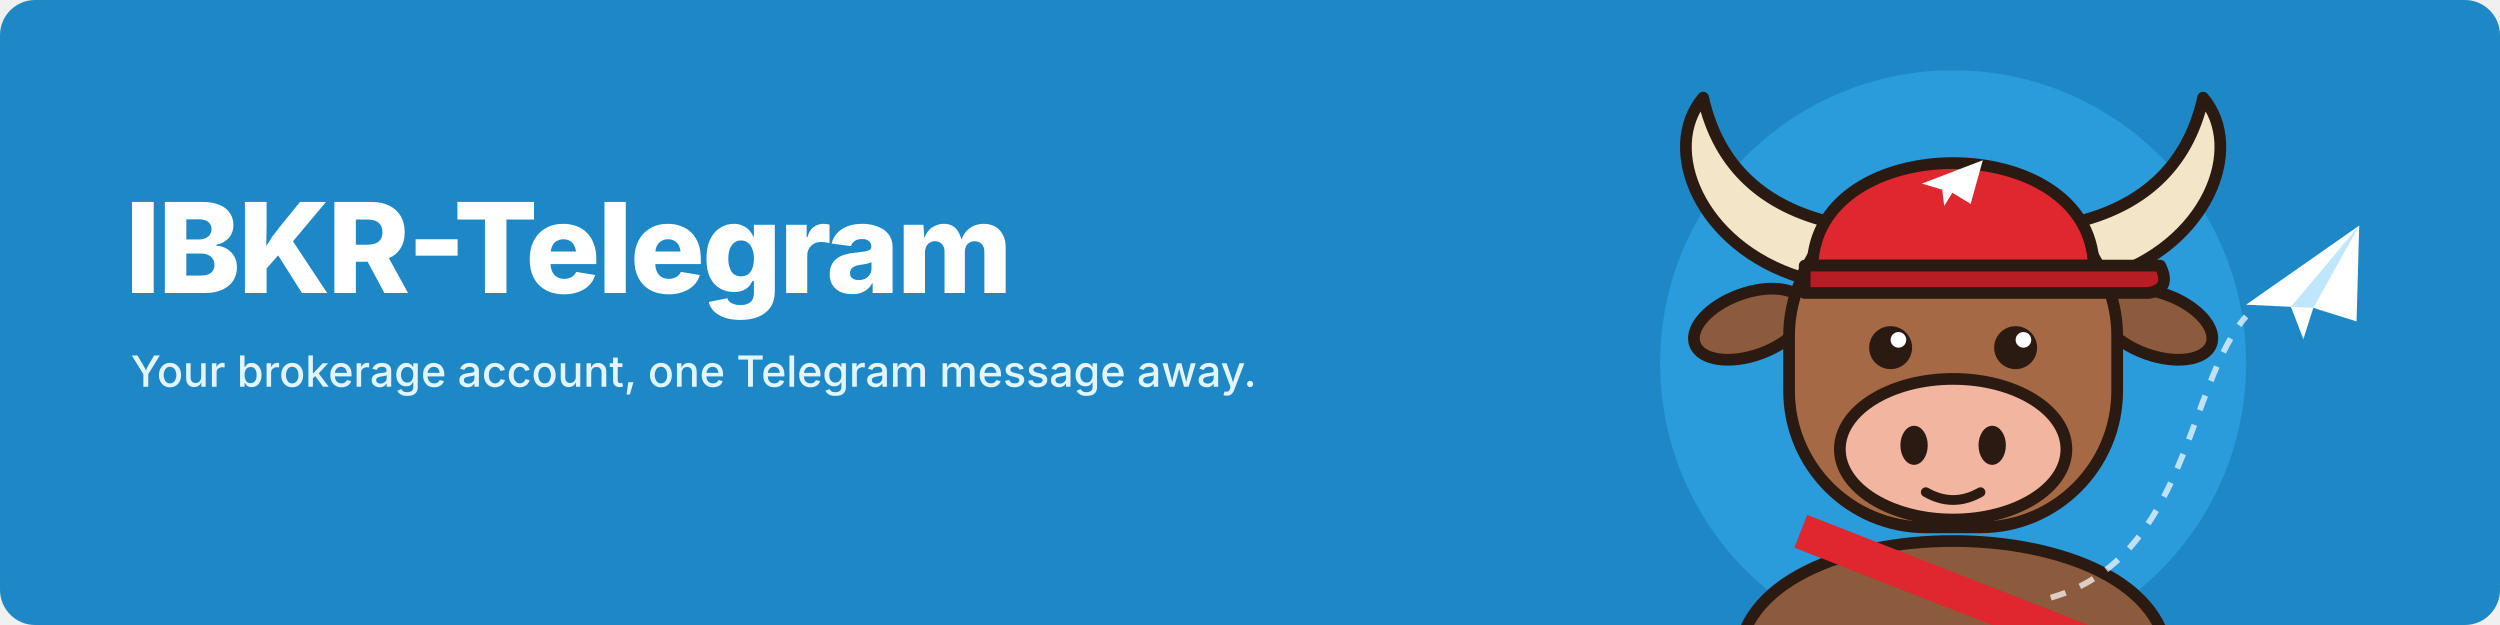
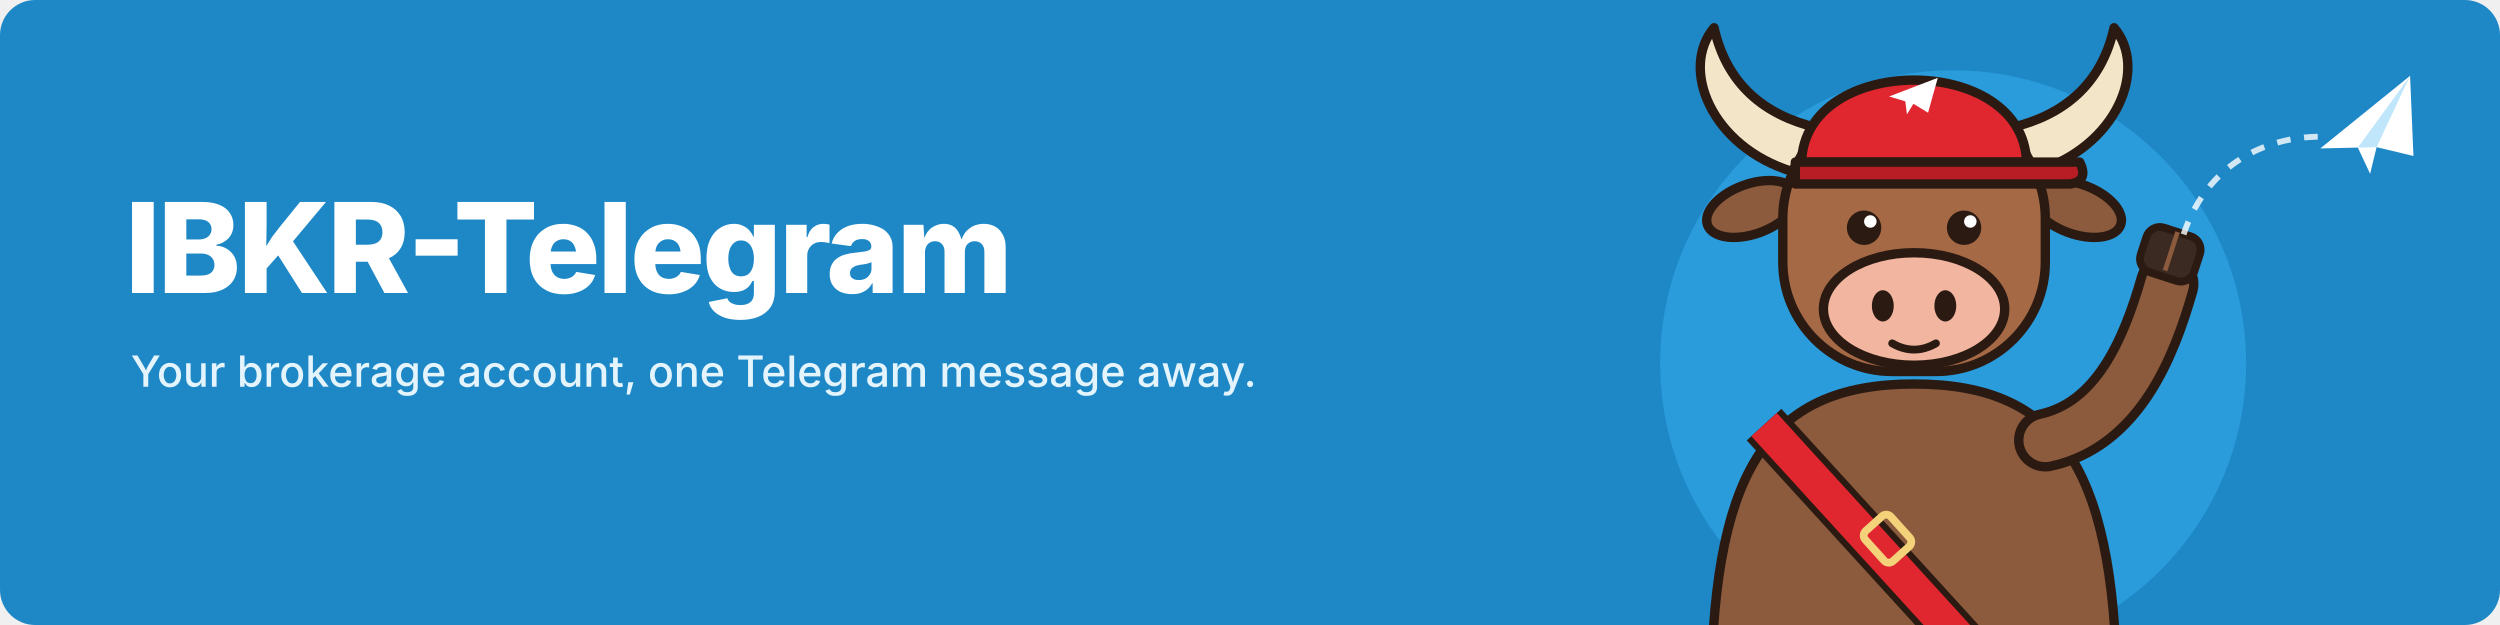
<svg xmlns="http://www.w3.org/2000/svg" viewBox="0 0 1280 320" width="1280" height="320" role="img" aria-label="IBKR-Telegram">
  <defs>
    <clipPath id="c">
      <rect width="1280" height="320" rx="18" />
    </clipPath>
  </defs>
  <g clip-path="url(#c)">
    <rect width="1280" height="320" fill="#1E88C7" />
    <circle cx="1000" cy="186" r="150" fill="#2A9BDB" />
-     <path d="M890 340C890 256 1110 256 1110 340Z" fill="#8C5A3C" stroke="#2B1A12" stroke-width="6" />
-     <path d="M922 272L1070 330" stroke="#E0262F" stroke-width="18" />
-     <path d="M922 142C870 126 850 76 872 50C880 86 904 106 938 114Z" fill="#F3E6C8" stroke="#2B1A12" stroke-width="6" stroke-linejoin="round" />
-     <path d="M1078 142C1130 126 1150 76 1128 50C1120 86 1096 106 1062 114Z" fill="#F3E6C8" stroke="#2B1A12" stroke-width="6" stroke-linejoin="round" />
-     <ellipse cx="896" cy="166" rx="30" ry="16" transform="rotate(-20 896 166)" fill="#8C5A3C" stroke="#2B1A12" stroke-width="6" />
-     <ellipse cx="1104" cy="166" rx="30" ry="16" transform="rotate(20 1104 166)" fill="#8C5A3C" stroke="#2B1A12" stroke-width="6" />
-     <rect x="916" y="102" width="168" height="168" rx="70" fill="#A56A45" stroke="#2B1A12" stroke-width="6" />
-     <path d="M928 136C930 66 1070 66 1072 136Z" fill="#E0262F" stroke="#2B1A12" stroke-width="6" stroke-linejoin="round" />
-     <path d="M924 136H1106Q1112 148 1100 150H924Z" fill="#B81C24" stroke="#2B1A12" stroke-width="6" stroke-linejoin="round" />
-     <g transform="translate(984 94) scale(.26)">
-       <path d="M0 0L120 -46L96 40L60 18L44 44L40 12Z" fill="#fff" />
+     <g transform="translate(980 123) scale(.8)">
+       <path d="M-130 300C-130 150 -96 92 0 92C96 92 130 150 130 300Z" fill="#8C5A3C" stroke="#2B1A12" stroke-width="6" />
+       <path d="M84 128C130 118 150 70 162 28" stroke="#2B1A12" stroke-width="40" stroke-linecap="round" fill="none" />
+       <path d="M84 128C130 118 150 70 162 28" stroke="#8C5A3C" stroke-width="28" stroke-linecap="round" fill="none" />
+       <rect x="146" y="-6" width="36" height="30" rx="9" transform="rotate(18 164 9)" fill="#3A2A22" stroke="#2B1A12" stroke-width="5" />
+       <path d="M164 -6V20" stroke="#8C5A3C" stroke-width="3" transform="rotate(18 164 9)" />
+       <path d="M-96 118L70 300" stroke="#2B1A12" stroke-width="30" />
+       <path d="M-96 118L70 300" stroke="#E0262F" stroke-width="22" />
+       <rect x="-30" y="180" width="26" height="22" rx="4" transform="rotate(48 -17 191)" fill="none" stroke="#F3D27A" stroke-width="5" />
+       <path d="M-78 -44C-130 -60 -150 -110 -128 -136C-120 -100 -96 -80 -62 -72Z" fill="#F3E6C8" stroke="#2B1A12" stroke-width="6" stroke-linejoin="round" />
+       <path d="M78 -44C130 -60 150 -110 128 -136C120 -100 96 -80 62 -72Z" fill="#F3E6C8" stroke="#2B1A12" stroke-width="6" stroke-linejoin="round" />
+       <ellipse cx="-104" cy="-20" rx="30" ry="16" transform="rotate(-20 -104 -20)" fill="#8C5A3C" stroke="#2B1A12" stroke-width="6" />
+       <ellipse cx="104" cy="-20" rx="30" ry="16" transform="rotate(20 104 -20)" fill="#8C5A3C" stroke="#2B1A12" stroke-width="6" />
+       <rect x="-84" y="-84" width="168" height="168" rx="70" fill="#A56A45" stroke="#2B1A12" stroke-width="6" />
+       <path d="M-72 -50C-70 -120 70 -120 72 -50Z" fill="#E0262F" stroke="#2B1A12" stroke-width="6" stroke-linejoin="round" />
+       <path d="M-76 -50H106Q112 -38 100 -36H-76Z" fill="#B81C24" stroke="#2B1A12" stroke-width="6" stroke-linejoin="round" />
+       <g transform="translate(-16 -92) scale(.26)">
+         <path d="M0 0L120 -46L96 40L60 18L44 44L40 12Z" fill="#fff" />
+       </g>
+       <circle cx="-32" cy="-8" r="11" fill="#2B1A12" />
+       <circle cx="-28" cy="-12" r="4" fill="#fff" />
+       <circle cx="32" cy="-8" r="11" fill="#2B1A12" />
+       <circle cx="36" cy="-12" r="4" fill="#fff" />
+       <ellipse cx="0" cy="44" rx="58" ry="36" fill="#F2B5A0" stroke="#2B1A12" stroke-width="6" />
+       <ellipse cx="-20" cy="42" rx="7" ry="10" fill="#2B1A12" />
+       <ellipse cx="20" cy="42" rx="7" ry="10" fill="#2B1A12" />
+       <path d="M-14 66Q0 74 14 66" stroke="#2B1A12" stroke-width="5" fill="none" stroke-linecap="round" />
    </g>
-     <circle cx="968" cy="178" r="11" fill="#2B1A12" />
-     <circle cx="972" cy="174" r="4" fill="#fff" />
-     <circle cx="1032" cy="178" r="11" fill="#2B1A12" />
-     <circle cx="1036" cy="174" r="4" fill="#fff" />
-     <ellipse cx="1000" cy="230" rx="58" ry="36" fill="#F2B5A0" stroke="#2B1A12" stroke-width="6" />
-     <ellipse cx="980" cy="228" rx="7" ry="10" fill="#2B1A12" />
-     <ellipse cx="1020" cy="228" rx="7" ry="10" fill="#2B1A12" />
-     <path d="M986 252Q1000 260 1014 252" stroke="#2B1A12" stroke-width="5" fill="none" stroke-linecap="round" />
-     <g transform="translate(1150 156) rotate(-14) scale(.55)">
+     <path d="M1118 120C1130 84 1160 70 1188 70" stroke="#fff" stroke-width="3" stroke-dasharray="7 7" fill="none" opacity=".8" />
+     <g transform="translate(1188 76) rotate(-18) scale(.46)">
      <path d="M0 0L120 -46L96 40L60 18L44 44L40 12Z" fill="#fff" />
      <path d="M40 12L120 -46L60 18" fill="#BFE6FA" />
    </g>
-     <path d="M1050 306C1120 286 1120 196 1150 162" stroke="#fff" stroke-width="3" stroke-dasharray="8 8" fill="none" opacity=".7" />
    <path fill="#FFFFFF" d="M78.7 103.4v46.6h-11.1v-46.6zm5.7 46.6v-46.6h19.3q5.2 0 8.7 1.5q3.6 1.5 5.3 4.2q1.8 2.6 1.8 6.1q0 2.7-1.1 4.8q-1.1 2.1-3.1 3.4q-1.9 1.4-4.5 1.9v.5q2.8.1 5.2 1.5q2.4 1.4 3.9 3.9q1.4 2.4 1.4 5.8q0 3.7-1.9 6.7q-1.9 2.9-5.5 4.6q-3.6 1.7-8.7 1.7zm11-8.9h7.2q3.7 0 5.4-1.4q1.8-1.5 1.8-4q0-1.8-.8-3.1q-.9-1.4-2.5-2.1q-1.5-.7-3.7-.7h-7.4zm0-18.5h6.4q1.9 0 3.3-.6q1.5-.6 2.3-1.8q.9-1.2.9-2.8q0-2.4-1.7-3.8q-1.7-1.3-4.6-1.3h-6.6zm38.3 18v-9.6q1.4-2.8 2.7-5.1q1.3-2.2 2.9-4.6q1.7-2.3 4-5.2l10.3-12.7h13.3l-19.6 23.4l-1-.4zm-8.3 9.4v-46.6h11.1v11.5l-.2 12.6l.2 5.3v17.2zm29.2 0l-12.6-19.9l6.9-8.2l18.6 28.1zm16.6 0v-46.6h19.1q5.2 0 9 1.9q3.8 1.9 5.9 5.4q2 3.5 2 8.2q0 4.8-2.1 8.2q-2.1 3.4-5.9 5.1q-3.9 1.8-9.3 1.8h-12.1v-8.7h10.1q2.6 0 4.4-.7q1.7-.7 2.6-2.1q.9-1.4.9-3.6q0-2.2-.9-3.6q-.9-1.5-2.6-2.2q-1.8-.7-4.4-.7h-5.7v37.6zm25.6 0l-11.4-21.3h11.8l11.7 21.3zm37.5-27.5v8.4h-21.5v-8.4zm-.1-10.1v-9h39.2v9h-14.1v37.6h-11v-37.6zm54.6 38.3q-5.5 0-9.4-2.2q-4-2.2-6.1-6.2q-2.1-4-2.1-9.6q0-5.4 2.1-9.5q2.1-4 6-6.3q3.9-2.3 9.1-2.3q3.7 0 6.8 1.2q3.1 1.1 5.3 3.4q2.3 2.3 3.5 5.6q1.3 3.3 1.3 7.7v2.7h-30.3v-6.4h25.1l-5.1 1.5q0-2.4-.8-4.1q-.7-1.8-2.1-2.7q-1.5-1-3.6-1q-2.1 0-3.6 1q-1.5.9-2.2 2.6q-.8 1.7-.8 4v4.6q0 2.7.9 4.5q.9 1.8 2.5 2.7q1.6.9 3.7.9q1.5 0 2.7-.5q1.2-.4 2-1.2q.9-.8 1.3-1.9l9.7 1.6q-.8 3-3 5.2q-2.1 2.2-5.4 3.4q-3.2 1.3-7.5 1.3zm31.6-47.3v46.6h-10.9v-46.6zm22 47.3q-5.5 0-9.5-2.2q-3.9-2.2-6-6.2q-2.1-4-2.1-9.6q0-5.4 2.1-9.5q2.1-4 6-6.3q3.8-2.3 9.1-2.3q3.7 0 6.7 1.2q3.1 1.1 5.4 3.4q2.2 2.3 3.5 5.6q1.2 3.3 1.2 7.7v2.7h-30.2v-6.4h25l-5.1 1.5q0-2.4-.7-4.1q-.7-1.8-2.2-2.7q-1.4-1-3.5-1q-2.2 0-3.6 1q-1.5.9-2.3 2.6q-.7 1.7-.7 4v4.6q0 2.7.9 4.5q.8 1.8 2.4 2.7q1.6.9 3.8.9q1.4 0 2.6-.5q1.2-.4 2.1-1.2q.9-.8 1.3-1.9l9.7 1.6q-.8 3-3 5.2q-2.2 2.2-5.4 3.4q-3.3 1.3-7.5 1.3zm36.7 13.1q-4.5 0-7.9-1.1q-3.5-1.2-5.6-3.3q-2.1-2-2.7-4.8l9.5-1.9q.3 1 1.1 1.8q.9.8 2.3 1.2q1.3.5 3.3.5q3.3 0 5.1-1.5q1.8-1.5 1.8-4.6v-6.2h-.8q-.7 1.6-1.9 2.9q-1.2 1.2-3.1 2q-1.9.7-4.5.7q-3.9 0-7-1.8q-3.2-1.8-5.1-5.5q-1.9-3.8-1.9-9.7q0-6.1 2-10.1q1.9-3.9 5.1-5.8q3.2-2 6.9-2q2.7 0 4.7 1q2 .9 3.3 2.4q1.3 1.5 2 3.1h.3v-6h10.7v34.1q0 4.8-2.2 8.1q-2.2 3.2-6.2 4.9q-4 1.6-9.2 1.6zm.3-22.3q2.1 0 3.6-1q1.4-1.1 2.2-3.1q.8-2.1.8-4.9q0-2.9-.8-5q-.8-2.1-2.2-3.2q-1.5-1.2-3.6-1.2q-2.1 0-3.5 1.2q-1.5 1.2-2.3 3.3q-.7 2.1-.7 4.9q0 2.8.8 4.8q.7 2.1 2.2 3.2q1.4 1 3.5 1zm23.1 8.5v-34.9h10.5v6.3h.4q.9-3.4 3.1-5.1q2.2-1.7 5.1-1.7q.7 0 1.5.1q.9.1 1.6.3v9.5q-.8-.3-2.1-.4q-1.3-.2-2.3-.2q-2 0-3.6.9q-1.6.9-2.5 2.5q-.9 1.5-.9 3.6v19.1zm33.8.6q-3.3 0-5.9-1.1q-2.6-1.2-4.1-3.5q-1.5-2.2-1.5-5.7q0-2.9 1.1-4.9q1-2 2.8-3.2q1.8-1.3 4.1-1.9q2.4-.7 5-.9q3-.3 4.8-.6q1.8-.3 2.7-.9q.8-.5.8-1.6v-.2q0-1.2-.6-2q-.5-.8-1.6-1.3q-1-.4-2.5-.4q-1.5 0-2.7.4q-1.2.5-1.9 1.3q-.8.8-1.1 1.9l-9.9-1.3q.7-3 2.8-5.3q2-2.2 5.2-3.5q3.3-1.3 7.7-1.3q3.2 0 6 .8q2.9.8 5 2.2q2.1 1.5 3.3 3.7q1.2 2.2 1.2 5v23.7h-10.2v-4.9h-.3q-1 1.8-2.4 3q-1.5 1.2-3.4 1.9q-1.9.6-4.4.6zm3.4-7.2q1.8 0 3.3-.7q1.5-.8 2.3-2.1q.9-1.3.9-3v-3.4q-.5.3-1.2.5q-.7.2-1.5.4q-.9.2-1.7.3q-.8.1-1.6.2q-1.6.3-2.7.8q-1.2.6-1.7 1.4q-.6.8-.6 2q0 1.2.5 2q.6.8 1.6 1.2q1 .4 2.4.4zm23 6.6v-34.9h10.1l.6 9h-.8q.8-3.4 2.4-5.5q1.6-2.1 3.8-3q2.1-1 4.5-1q3.8 0 6.1 2.4q2.3 2.4 3.5 7.9h-1.2q.8-3.7 2.6-6q1.9-2.2 4.3-3.3q2.4-1 5.1-1q3.2 0 5.8 1.4q2.5 1.4 3.9 4.1q1.5 2.6 1.5 6.3v23.6h-10.9v-21.1q0-2.6-1.4-4q-1.4-1.4-3.6-1.4q-1.5 0-2.6.7q-1.2.7-1.8 1.9q-.6 1.2-.6 2.9v21h-10.4v-21.2q0-2.5-1.4-3.9q-1.3-1.4-3.5-1.4q-1.5 0-2.6.7q-1.2.7-1.8 1.9q-.7 1.3-.7 3.1v20.8z" />
    <path fill="#E3F4FD" d="M73.4 198v-6.4l-5.9-9.6h2.9l3 5.1q.5.8.9 1.6q.4.8.8 1.9h-.8q.4-1.1.8-1.9q.4-.8.8-1.6l3-5.1h2.9l-5.9 9.6v6.4zm13.6.3q-1.7 0-2.9-.8q-1.3-.8-2-2.2q-.7-1.4-.7-3.2q0-1.9.7-3.3q.7-1.4 2-2.2q1.2-.8 2.9-.8q1.7 0 3 .8q1.3.8 2 2.2q.7 1.4.7 3.3q0 1.8-.7 3.2q-.7 1.4-2 2.2q-1.3.8-3 .8zm0-2q1.1 0 1.8-.6q.8-.6 1.1-1.6q.4-.9.4-2q0-1.2-.4-2.1q-.3-1-1.1-1.6q-.7-.6-1.8-.6q-1.1 0-1.8.6q-.7.6-1 1.5q-.4 1-.4 2.2q0 1.1.4 2q.3 1 1 1.6q.7.6 1.8.6zm12.4 1.9q-1.3 0-2.2-.6q-.9-.5-1.4-1.5q-.5-1-.5-2.5v-7.6h2.3v7.3q0 1.3.7 2.1q.7.7 1.9.7q.8 0 1.4-.4q.6-.3 1-1q.4-.7.4-1.6v-7.1h2.3v12h-2.2v-2.9h.2q-.5 1.6-1.5 2.3q-1.1.8-2.4.8zm9.1-.2v-12h2.3v1.9h.1q.4-1 1.2-1.5q.8-.6 1.9-.6q.2 0 .5 0q.3.1.5.1v2.2q-.2 0-.5 0q-.4-.1-.8-.1q-.8 0-1.4.4q-.7.3-1.1.9q-.3.6-.3 1.4v7.3zm20.3.2q-1 0-1.7-.3q-.7-.4-1.1-.9q-.4-.5-.6-.9h-.2v1.9h-2.3v-16h2.3v5.9h.2q.2-.3.6-.8q.3-.5 1-.9q.7-.4 1.8-.4q1.5 0 2.6.8q1.1.7 1.8 2.1q.7 1.4.7 3.3q0 2-.7 3.4q-.6 1.3-1.8 2.1q-1.1.7-2.6.7zm-.5-2q1 0 1.7-.5q.7-.6 1.1-1.5q.3-1 .3-2.2q0-1.2-.3-2.1q-.4-1-1-1.5q-.7-.5-1.8-.5q-1 0-1.7.5q-.7.5-1 1.4q-.4 1-.4 2.2q0 1.3.4 2.2q.3 1 1 1.5q.7.5 1.7.5zm8.2 1.8v-12h2.3v1.9h.1q.3-1 1.2-1.5q.8-.6 1.8-.6q.3 0 .6 0q.2.1.4.1v2.2q-.1 0-.5 0q-.3-.1-.7-.1q-.8 0-1.5.4q-.6.3-1 .9q-.4.6-.4 1.4v7.3zm13.1.3q-1.7 0-2.9-.8q-1.3-.8-2-2.2q-.7-1.4-.7-3.2q0-1.9.7-3.3q.7-1.4 2-2.2q1.2-.8 2.9-.8q1.7 0 3 .8q1.2.8 1.9 2.2q.7 1.4.7 3.3q0 1.8-.7 3.2q-.7 1.4-1.9 2.2q-1.3.8-3 .8zm0-2q1.1 0 1.8-.6q.7-.6 1.1-1.6q.3-.9.3-2q0-1.2-.3-2.1q-.4-1-1.1-1.6q-.7-.6-1.8-.6q-1.1 0-1.8.6q-.7.6-1 1.5q-.4 1-.4 2.2q0 1.1.4 2q.3 1 1 1.6q.7.6 1.8.6zm10.4-2.4v-2.8h.4l4.8-5.1h2.8l-5.4 5.8h-.4zm-2.1 4.1v-16h2.3v16zm7.5 0l-4.2-5.7l1.6-1.6l5.5 7.3zm9.4.3q-1.7 0-3-.8q-1.3-.8-2-2.2q-.7-1.4-.7-3.2q0-1.9.7-3.3q.7-1.4 1.9-2.2q1.3-.8 2.9-.8q1.1 0 2 .4q1 .3 1.7 1q.8.8 1.3 1.9q.4 1.1.4 2.8v.8h-9.6v-1.8h8.4l-1.1.6q0-1.1-.4-1.9q-.3-.9-1-1.3q-.7-.5-1.7-.5q-1 0-1.7.5q-.7.5-1.1 1.3q-.3.7-.3 1.7v1.2q0 1.2.4 2.1q.4.8 1.2 1.3q.8.4 1.8.4q.6 0 1.2-.2q.5-.2.9-.6q.4-.3.6-.9l2.2.5q-.3.9-1 1.7q-.6.7-1.7 1.1q-1 .4-2.3.4zm7.8-.3v-12h2.3v1.9h.1q.3-1 1.2-1.5q.8-.6 1.8-.6q.3 0 .6 0q.3.1.4.1v2.2q-.1 0-.5 0q-.3-.1-.7-.1q-.8 0-1.5.4q-.6.3-1 .9q-.4.6-.4 1.4v7.3zm11.8.3q-1.2 0-2.1-.5q-.9-.4-1.5-1.2q-.5-.8-.5-2q0-1 .4-1.7q.4-.6 1.1-1q.6-.4 1.4-.6q.9-.2 1.7-.3q1.1-.1 1.7-.2q.7-.1 1-.3q.3-.1.3-.6h0q0-.7-.2-1.2q-.3-.4-.8-.7q-.5-.2-1.3-.2q-.7 0-1.3.2q-.6.2-.9.6q-.4.4-.5.8l-2.3-.6q.5-1 1.2-1.7q.8-.7 1.8-1q.9-.3 2-.3q.7 0 1.6.2q.8.2 1.5.6q.7.5 1.2 1.3q.4.8.4 2.1v8h-2.3v-1.6h-.1q-.2.4-.7.9q-.5.4-1.2.7q-.7.3-1.6.3zm.5-1.9q1 0 1.6-.4q.7-.4 1.1-1q.4-.6.4-1.3v-1.6q-.2.2-.5.3q-.4.1-.9.1q-.4.1-.8.2q-.5 0-.8.1q-.6.1-1.2.3q-.5.2-.9.5q-.3.4-.3 1q0 .6.3 1q.3.4.8.6q.5.2 1.2.2zm13.6 6.3q-1.4 0-2.4-.3q-1-.4-1.7-1q-.6-.5-1-1.3l2-.9q.2.3.6.7q.3.4.9.7q.6.2 1.6.2q1.4 0 2.2-.6q.9-.7.9-2v-2.4h-.2q-.2.4-.6.9q-.4.4-1.1.8q-.7.3-1.8.3q-1.4 0-2.5-.7q-1.1-.6-1.8-1.9q-.7-1.3-.7-3.2q0-2 .7-3.3q.7-1.4 1.8-2.1q1.1-.8 2.6-.8q1.1 0 1.8.4q.7.4 1.1.9q.4.5.6.8h.1v-1.9h2.3v12.2q0 1.5-.7 2.6q-.7 1-1.9 1.5q-1.2.4-2.8.4zm0-6.8q1 0 1.7-.5q.7-.5 1-1.4q.4-.9.4-2.1q0-1.2-.3-2.1q-.4-.9-1.1-1.4q-.7-.5-1.7-.5q-1 0-1.7.5q-.7.5-1.1 1.5q-.4.9-.4 2q0 1.2.4 2.1q.4.9 1.1 1.4q.7.5 1.7.5zm13.8 2.4q-1.8 0-3.1-.8q-1.2-.8-1.9-2.2q-.7-1.4-.7-3.2q0-1.9.6-3.3q.7-1.4 2-2.2q1.2-.8 2.9-.8q1 0 2 .4q.9.3 1.7 1q.8.8 1.2 1.9q.5 1.1.5 2.8v.8h-9.6v-1.8h8.3l-1.1.6q0-1.1-.3-1.9q-.3-.9-1-1.3q-.7-.5-1.7-.5q-1 0-1.7.5q-.7.5-1.1 1.3q-.4.7-.4 1.7v1.2q0 1.2.5 2.1q.4.8 1.1 1.3q.8.4 1.8.4q.7 0 1.2-.2q.6-.2 1-.6q.3-.3.6-.9l2.2.5q-.3.9-1 1.7q-.7.7-1.7 1.1q-1 .4-2.3.4zm17 0q-1.2 0-2.1-.5q-.9-.4-1.5-1.2q-.5-.8-.5-2q0-1 .4-1.7q.4-.6 1.1-1q.6-.4 1.5-.6q.8-.2 1.6-.3q1.1-.1 1.8-.2q.6-.1.9-.3q.4-.1.4-.6h0q0-.7-.3-1.2q-.3-.4-.8-.7q-.5-.2-1.2-.2q-.8 0-1.4.2q-.5.2-.9.6q-.4.4-.5.8l-2.2-.6q.4-1 1.1-1.7q.8-.7 1.8-1q1-.3 2-.3q.7 0 1.6.2q.8.2 1.5.6q.7.5 1.2 1.3q.4.8.4 2.1v8h-2.3v-1.6h-.1q-.2.4-.7.9q-.4.4-1.1.7q-.8.3-1.7.3zm.5-1.9q1 0 1.7-.4q.6-.4 1-1q.4-.6.4-1.3v-1.6q-.2.2-.5.3q-.4.1-.8.1q-.5.1-.9.2q-.5 0-.7.1q-.7.1-1.3.3q-.5.2-.8.5q-.4.4-.4 1q0 .6.3 1q.3.4.8.6q.5.2 1.2.2zm13.7 1.9q-1.7 0-3-.8q-1.3-.8-2-2.2q-.7-1.4-.7-3.2q0-1.9.7-3.3q.7-1.4 2-2.2q1.3-.8 3-.8q.9 0 1.7.3q.8.2 1.5.7q.6.4 1.1 1.1q.5.7.7 1.5l-2.3.5q-.1-.4-.3-.8q-.3-.4-.6-.7q-.4-.3-.8-.4q-.5-.2-1-.2q-1.1 0-1.8.6q-.7.6-1.1 1.5q-.3 1-.3 2.2q0 1.1.3 2.1q.4.9 1.1 1.5q.7.6 1.8.6q.5 0 1-.2q.4-.2.8-.4q.4-.3.6-.7q.3-.4.4-.9l2.2.5q-.2.9-.7 1.5q-.4.7-1.1 1.2q-.7.5-1.5.7q-.8.3-1.7.3zm12.6 0q-1.6 0-2.9-.8q-1.3-.8-2-2.2q-.7-1.4-.7-3.2q0-1.9.7-3.3q.7-1.4 2-2.2q1.3-.8 2.9-.8q1 0 1.8.3q.8.2 1.5.7q.6.4 1.1 1.1q.5.7.7 1.5l-2.3.5q-.1-.4-.3-.8q-.3-.4-.6-.7q-.4-.3-.8-.4q-.5-.2-1-.2q-1.1 0-1.8.6q-.7.6-1.1 1.5q-.3 1-.3 2.2q0 1.1.3 2.1q.4.9 1.1 1.5q.7.6 1.8.6q.5 0 1-.2q.4-.2.8-.4q.4-.3.6-.7q.3-.4.4-.9l2.2.5q-.2.9-.7 1.5q-.4.7-1.1 1.2q-.7.5-1.5.7q-.8.3-1.8.3zm12.7 0q-1.6 0-2.9-.8q-1.3-.8-2-2.2q-.7-1.4-.7-3.2q0-1.9.7-3.3q.7-1.4 2-2.2q1.3-.8 2.9-.8q1.7 0 3 .8q1.3.8 2 2.2q.7 1.4.7 3.3q0 1.8-.7 3.2q-.7 1.4-2 2.2q-1.3.8-3 .8zm0-2q1.1 0 1.9-.6q.7-.6 1-1.6q.4-.9.4-2q0-1.2-.4-2.1q-.3-1-1-1.6q-.8-.6-1.9-.6q-1 0-1.7.6q-.8.6-1.1 1.5q-.4 1-.4 2.2q0 1.1.4 2q.3 1 1.1 1.6q.7.6 1.7.6zm12.4 1.9q-1.2 0-2.2-.6q-.9-.5-1.4-1.5q-.5-1-.5-2.5v-7.6h2.3v7.3q0 1.3.7 2.1q.7.7 1.9.7q.8 0 1.4-.4q.6-.3 1-1q.4-.7.4-1.6v-7.1h2.3v12h-2.2v-2.9h.2q-.5 1.6-1.5 2.3q-1 .8-2.4.8zm11.5-7.3v7.1h-2.4v-12h2.3v2.9h-.2q.5-1.6 1.5-2.3q1-.8 2.4-.8q1.2 0 2.1.6q.9.5 1.5 1.5q.5 1 .5 2.5v7.6h-2.4v-7.3q0-1.3-.7-2.1q-.6-.7-1.8-.7q-.8 0-1.5.3q-.6.4-1 1.1q-.3.6-.3 1.6zm16-4.9v1.9h-6.5v-1.9zm-4.8-2.9h2.4v11.7q0 .7.3 1q.3.4 1 .4q.2 0 .5-.1q.3 0 .5-.1l.4 1.9q-.4.1-.8.2q-.4.1-.8.1q-1.7 0-2.6-.9q-.9-.8-.9-2.4zm6.9 18.9l.9-6.3h2.6l-1.8 6.3zm17.6-3.7q-1.7 0-2.9-.8q-1.3-.8-2-2.2q-.7-1.4-.7-3.2q0-1.9.7-3.3q.7-1.4 2-2.2q1.2-.8 2.9-.8q1.7 0 3 .8q1.2.8 1.9 2.2q.7 1.4.7 3.3q0 1.8-.7 3.2q-.7 1.4-1.9 2.2q-1.3.8-3 .8zm0-2q1.1 0 1.8-.6q.7-.6 1.1-1.6q.3-.9.3-2q0-1.2-.3-2.1q-.4-1-1.1-1.6q-.7-.6-1.8-.6q-1.1 0-1.8.6q-.7.6-1 1.5q-.4 1-.4 2.2q0 1.1.4 2q.3 1 1 1.6q.7.6 1.8.6zm10.6-5.4v7.1h-2.4v-12h2.3v2.9h-.2q.5-1.6 1.5-2.3q1-.8 2.4-.8q1.2 0 2.2.6q.9.5 1.4 1.5q.5 1 .5 2.5v7.6h-2.4v-7.3q0-1.3-.6-2.1q-.7-.7-1.9-.7q-.8 0-1.4.3q-.7.4-1 1.1q-.4.6-.4 1.6zm16.1 7.4q-1.8 0-3.1-.8q-1.3-.8-2-2.2q-.7-1.4-.7-3.2q0-1.9.7-3.3q.7-1.4 1.9-2.2q1.3-.8 2.9-.8q1.1 0 2 .4q1 .3 1.8 1q.7.8 1.2 1.9q.4 1.1.4 2.8v.8h-9.6v-1.8h8.4l-1.1.6q0-1.1-.4-1.9q-.3-.9-1-1.3q-.6-.5-1.6-.5q-1 0-1.8.5q-.7.5-1 1.3q-.4.7-.4 1.7v1.2q0 1.2.4 2.1q.4.8 1.2 1.3q.8.4 1.8.4q.6 0 1.2-.2q.5-.2.9-.6q.4-.3.6-.9l2.2.5q-.3.9-.9 1.7q-.7.7-1.7 1.1q-1.1.4-2.3.4zm12.9-14.2v-2.1h12.5v2.1h-5v13.9h-2.5v-13.9zm18.5 14.2q-1.8 0-3.1-.8q-1.3-.8-2-2.2q-.6-1.4-.6-3.2q0-1.9.6-3.3q.7-1.4 2-2.2q1.2-.8 2.9-.8q1 0 2 .4q.9.3 1.7 1q.8.8 1.2 1.9q.4 1.1.4 2.8v.8h-9.5v-1.8h8.3l-1.1.6q0-1.1-.3-1.9q-.4-.9-1-1.3q-.7-.5-1.7-.5q-1 0-1.7.5q-.7.5-1.1 1.3q-.4.7-.4 1.7v1.2q0 1.2.4 2.1q.5.8 1.2 1.3q.8.4 1.8.4q.7 0 1.2-.2q.5-.2.9-.6q.4-.3.6-.9l2.3.5q-.3.9-1 1.7q-.7.7-1.7 1.1q-1 .4-2.3.4zm10.1-16.3v16h-2.4v-16zm8.3 16.3q-1.7 0-3-.8q-1.3-.8-2-2.2q-.7-1.4-.7-3.2q0-1.9.7-3.3q.7-1.4 1.9-2.2q1.3-.8 2.9-.8q1.1 0 2 .4q1 .3 1.8 1q.7.8 1.2 1.9q.4 1.1.4 2.8v.8h-9.6v-1.8h8.4l-1.1.6q0-1.1-.4-1.9q-.3-.9-1-1.3q-.6-.5-1.6-.5q-1.1 0-1.8.5q-.7.5-1 1.3q-.4.7-.4 1.7v1.2q0 1.2.4 2.1q.4.8 1.2 1.3q.8.4 1.8.4q.6 0 1.2-.2q.5-.2.9-.6q.4-.3.6-.9l2.2.5q-.3.9-.9 1.7q-.7.7-1.7 1.1q-1.1.4-2.4.4zm12.8 4.4q-1.4 0-2.4-.3q-1-.4-1.7-1q-.6-.5-1-1.3l2-.9q.2.3.6.7q.3.4.9.7q.7.2 1.6.2q1.4 0 2.2-.6q.9-.7.9-2v-2.4h-.2q-.2.4-.6.9q-.4.4-1.1.8q-.7.3-1.8.3q-1.4 0-2.5-.7q-1.1-.6-1.8-1.9q-.7-1.3-.7-3.2q0-2 .7-3.3q.7-1.4 1.8-2.1q1.1-.8 2.6-.8q1.1 0 1.8.4q.7.4 1.1.9q.4.5.6.8h.1v-1.9h2.3v12.2q0 1.5-.7 2.6q-.7 1-1.9 1.5q-1.2.4-2.8.4zm0-6.8q1 0 1.7-.5q.7-.5 1.1-1.4q.3-.9.3-2.1q0-1.2-.3-2.1q-.4-.9-1.1-1.4q-.7-.5-1.7-.5q-1 0-1.7.5q-.7.5-1.1 1.5q-.3.9-.3 2q0 1.2.3 2.1q.4.9 1.1 1.4q.7.5 1.7.5zm8.6 2.1v-12h2.3v1.9h.1q.4-1 1.2-1.5q.8-.6 1.9-.6q.2 0 .5 0q.3.1.5.1v2.2q-.1 0-.5 0q-.4-.1-.8-.1q-.8 0-1.4.4q-.7.3-1 .9q-.4.6-.4 1.4v7.3zm11.8.3q-1.1 0-2.1-.5q-.9-.4-1.4-1.2q-.6-.8-.6-2q0-1 .4-1.7q.4-.6 1.1-1q.7-.4 1.5-.6q.8-.2 1.7-.3q1-.1 1.7-.2q.7-.1 1-.3q.3-.1.3-.6h0q0-.7-.3-1.2q-.2-.4-.7-.7q-.6-.2-1.3-.2q-.8 0-1.4.2q-.5.2-.9.6q-.3.4-.5.8l-2.2-.6q.4-1 1.2-1.7q.7-.7 1.7-1q1-.3 2.1-.3q.7 0 1.5.2q.8.2 1.5.6q.7.5 1.2 1.3q.5.8.5 2.1v8h-2.3v-1.6h-.2q-.2.4-.7.9q-.4.4-1.1.7q-.7.3-1.7.3zm.5-1.9q1 0 1.7-.4q.7-.4 1-1q.4-.6.4-1.3v-1.6q-.1.2-.5.3q-.4.1-.8.1q-.5.1-.9.2q-.4 0-.7.1q-.7.1-1.2.3q-.6.2-.9.5q-.3.4-.3 1q0 .6.3 1q.2.4.8.6q.5.2 1.1.2zm8.6 1.6v-12h2.3v2.8h-.1q.2-1 .8-1.7q.5-.7 1.2-1q.7-.3 1.5-.3q1.3 0 2.1.8q.8.8 1.1 2.3h-.3q.3-1 .8-1.7q.6-.7 1.4-1.1q.8-.3 1.8-.3q1.1 0 1.9.4q.9.5 1.4 1.4q.5.9.5 2.3v8.1h-2.4v-7.9q0-1.2-.6-1.7q-.7-.5-1.6-.5q-.8 0-1.3.3q-.5.3-.8.8q-.3.6-.3 1.3v7.7h-2.4v-8q0-1-.6-1.6q-.6-.5-1.5-.5q-.7 0-1.3.3q-.5.3-.9.9q-.3.6-.3 1.4v7.5zm25.4 0v-12h2.3v2.8h-.1q.2-1 .8-1.7q.5-.7 1.2-1q.7-.3 1.5-.3q1.3 0 2.1.8q.8.8 1.1 2.3h-.3q.3-1 .8-1.7q.6-.7 1.4-1.1q.9-.3 1.8-.3q1.1 0 1.9.4q.9.5 1.4 1.4q.5.9.5 2.3v8.1h-2.4v-7.9q0-1.2-.6-1.7q-.7-.5-1.6-.5q-.8 0-1.3.3q-.5.3-.8.8q-.3.6-.3 1.3v7.7h-2.3v-8q0-1-.7-1.6q-.6-.5-1.5-.5q-.7 0-1.3.3q-.5.3-.9.9q-.3.6-.3 1.4v7.5zm24.8.3q-1.8 0-3.1-.8q-1.3-.8-2-2.2q-.7-1.4-.7-3.2q0-1.9.7-3.3q.7-1.4 1.9-2.2q1.3-.8 2.9-.8q1.1 0 2 .4q1 .3 1.8 1q.7.8 1.2 1.9q.4 1.1.4 2.8v.8h-9.6v-1.8h8.4l-1.1.6q0-1.1-.4-1.9q-.3-.9-1-1.3q-.6-.5-1.6-.5q-1 0-1.8.5q-.7.5-1 1.3q-.4.7-.4 1.7v1.2q0 1.2.4 2.1q.4.8 1.2 1.3q.8.4 1.8.4q.6 0 1.2-.2q.5-.2.9-.6q.4-.3.6-.9l2.2.5q-.3.9-.9 1.7q-.7.7-1.7 1.1q-1.1.4-2.3.4zm12 0q-1.3 0-2.3-.4q-1-.4-1.7-1.1q-.6-.8-.8-1.8l2.2-.5q.2.9.9 1.4q.7.4 1.7.4q1.2 0 1.8-.4q.7-.5.7-1.2q0-.6-.4-.9q-.4-.4-1.3-.6l-2-.5q-1.7-.3-2.5-1.2q-.8-.8-.8-2.1q0-1.1.6-1.9q.6-.8 1.7-1.2q1-.5 2.4-.5q1.3 0 2.2.4q.9.4 1.5 1.1q.6.6.8 1.5l-2.1.5q-.2-.6-.8-1.1q-.6-.5-1.6-.5q-1 0-1.7.4q-.6.5-.6 1.2q0 .6.4.9q.5.4 1.4.6l2 .5q1.6.3 2.5 1.1q.8.9.8 2.1q0 1.1-.7 1.9q-.6.9-1.7 1.4q-1.1.5-2.6.5zm11.9 0q-1.3 0-2.4-.4q-1-.4-1.6-1.1q-.7-.8-.9-1.8l2.2-.5q.3.9 1 1.4q.6.4 1.7.4q1.1 0 1.8-.4q.7-.5.7-1.2q0-.6-.4-.9q-.5-.4-1.3-.6l-2-.5q-1.7-.3-2.5-1.2q-.8-.8-.8-2.1q0-1.1.6-1.9q.6-.8 1.6-1.2q1-.5 2.4-.5q1.3 0 2.2.4q1 .4 1.5 1.1q.6.6.9 1.5l-2.2.5q-.2-.6-.7-1.1q-.6-.5-1.7-.5q-1 0-1.6.4q-.7.5-.7 1.2q0 .6.5.9q.4.4 1.4.6l1.9.5q1.7.3 2.5 1.1q.8.9.8 2.1q0 1.1-.6 1.9q-.6.9-1.8 1.4q-1.1.5-2.5.5zm10.9 0q-1.2 0-2.1-.5q-.9-.4-1.5-1.2q-.5-.8-.5-2q0-1 .4-1.7q.4-.6 1.1-1q.6-.4 1.4-.6q.9-.2 1.7-.3q1.1-.1 1.7-.2q.7-.1 1-.3q.3-.1.3-.6h0q0-.7-.2-1.2q-.3-.4-.8-.7q-.5-.2-1.3-.2q-.7 0-1.3.2q-.6.2-.9.6q-.4.4-.5.8l-2.3-.6q.4-1 1.2-1.7q.8-.7 1.8-1q.9-.3 2-.3q.7 0 1.6.2q.8.2 1.5.6q.7.5 1.2 1.3q.4.8.4 2.1v8h-2.3v-1.6h-.1q-.2.4-.7.9q-.5.4-1.2.7q-.7.3-1.6.3zm.5-1.9q1 0 1.6-.4q.7-.4 1.1-1q.4-.6.4-1.3v-1.6q-.2.2-.5.3q-.4.1-.9.1q-.4.1-.8.2q-.5 0-.8.1q-.6.1-1.2.3q-.5.2-.9.5q-.3.4-.3 1q0 .6.3 1q.3.4.8.6q.5.2 1.2.2zm13.6 6.3q-1.4 0-2.4-.3q-1-.4-1.7-1q-.6-.5-1-1.3l2-.9q.2.3.6.7q.3.4.9.7q.6.2 1.6.2q1.4 0 2.2-.6q.9-.7.9-2v-2.4h-.2q-.2.4-.6.9q-.4.4-1.1.8q-.7.3-1.8.3q-1.4 0-2.5-.7q-1.1-.6-1.8-1.9q-.7-1.3-.7-3.2q0-2 .7-3.3q.7-1.4 1.8-2.1q1.1-.8 2.6-.8q1.1 0 1.8.4q.7.4 1.1.9q.4.5.6.8h.1v-1.9h2.3v12.2q0 1.5-.7 2.6q-.7 1-1.9 1.5q-1.2.4-2.8.4zm0-6.8q1 0 1.7-.5q.7-.5 1-1.4q.4-.9.4-2.1q0-1.2-.3-2.1q-.4-.9-1.1-1.4q-.7-.5-1.7-.5q-1 0-1.7.5q-.7.5-1.1 1.5q-.4.9-.4 2q0 1.2.4 2.1q.4.9 1.1 1.4q.7.5 1.7.5zm13.8 2.4q-1.8 0-3.1-.8q-1.2-.8-1.9-2.2q-.7-1.4-.7-3.2q0-1.9.6-3.3q.7-1.4 2-2.2q1.2-.8 2.9-.8q1 0 2 .4q.9.3 1.7 1q.8.8 1.2 1.9q.5 1.1.5 2.8v.8h-9.6v-1.8h8.3l-1.1.6q0-1.1-.3-1.9q-.3-.9-1-1.3q-.7-.5-1.7-.5q-1 0-1.7.5q-.7.5-1.1 1.3q-.4.7-.4 1.7v1.2q0 1.2.5 2.1q.4.8 1.1 1.3q.8.4 1.8.4q.7 0 1.2-.2q.6-.2 1-.6q.3-.3.6-.9l2.2.5q-.3.9-1 1.7q-.7.7-1.7 1.1q-1 .4-2.3.4zm17 0q-1.2 0-2.1-.5q-.9-.4-1.5-1.2q-.5-.8-.5-2q0-1 .4-1.7q.4-.6 1.1-1q.6-.4 1.5-.6q.8-.2 1.6-.3q1.1-.1 1.8-.2q.6-.1.9-.3q.4-.1.4-.6h0q0-.7-.3-1.2q-.3-.4-.8-.7q-.5-.2-1.2-.2q-.8 0-1.4.2q-.5.2-.9.6q-.4.4-.5.8l-2.2-.6q.4-1 1.1-1.7q.8-.7 1.8-1q1-.3 2-.3q.7 0 1.6.2q.8.2 1.5.6q.7.5 1.2 1.3q.4.8.4 2.1v8h-2.3v-1.6h-.1q-.2.4-.7.9q-.4.4-1.1.7q-.8.3-1.7.3zm.5-1.9q1 0 1.6-.4q.7-.4 1.1-1q.4-.6.4-1.3v-1.6q-.2.2-.5.3q-.4.1-.8.1q-.5.1-.9.2q-.5 0-.7.1q-.7.1-1.3.3q-.5.2-.8.5q-.4.4-.4 1q0 .6.3 1q.3.4.8.6q.5.2 1.2.2zm11.2 1.6l-3.6-12h2.5l1.3 5q.3 1.1.7 2.5q.3 1.3.6 3h-.3q.3-1.6.6-3q.3-1.4.6-2.5l1.4-5h2.3l1.3 5q.3 1.1.7 2.5q.3 1.4.6 3h-.4q.4-1.6.7-3q.3-1.4.6-2.5l1.3-5h2.5l-3.6 12h-2.4l-1.4-5.2q-.3-.7-.5-1.6q-.2-.9-.4-1.8q-.2-.8-.4-1.7h.5q-.2.8-.4 1.7q-.3.9-.5 1.8q-.2.9-.4 1.6l-1.5 5.2zm19 .3q-1.2 0-2.1-.5q-.9-.4-1.4-1.2q-.6-.8-.6-2q0-1 .4-1.7q.4-.6 1.1-1q.6-.4 1.5-.6q.8-.2 1.6-.3q1.1-.1 1.8-.2q.6-.1 1-.3q.3-.1.3-.6h0q0-.7-.3-1.2q-.2-.4-.8-.7q-.5-.2-1.2-.2q-.8 0-1.4.2q-.5.2-.9.6q-.3.4-.5.8l-2.2-.6q.4-1 1.1-1.7q.8-.7 1.8-1q1-.3 2-.3q.8 0 1.6.2q.8.2 1.5.6q.7.5 1.2 1.3q.4.8.4 2.1v8h-2.3v-1.6h-.1q-.2.4-.7.9q-.4.4-1.1.7q-.7.3-1.7.3zm.5-1.9q1 0 1.7-.4q.6-.4 1-1q.4-.6.4-1.3v-1.6q-.1.2-.5.3q-.4.1-.8.1q-.5.1-.9.2q-.5 0-.7.1q-.7.1-1.2.3q-.6.2-.9.5q-.4.4-.4 1q0 .6.3 1q.3.4.8.6q.5.2 1.2.2zm8.1 5.9l.6-1.9l.3.1q.6.1 1.1 0q.4 0 .8-.4q.4-.4.6-1.2l.2-.8l-4.5-12.1h2.5l2.4 6.8q.4 1.2.7 2.3q.2 1.1.5 2.2h-.7q.3-1.1.6-2.2q.3-1.2.7-2.3l2.4-6.8h2.5l-5.2 13.7q-.3.9-.9 1.6q-.5.6-1.2 1q-.8.3-1.7.3q-.6 0-1-.1q-.5-.1-.7-.2zm13.6-4.1q-.6 0-1.1-.5q-.4-.5-.4-1.1q0-.7.4-1.1q.5-.5 1.1-.5q.7 0 1.2.5q.4.4.4 1.1q0 .6-.4 1.1q-.5.5-1.2.5z" />
  </g>
</svg>
